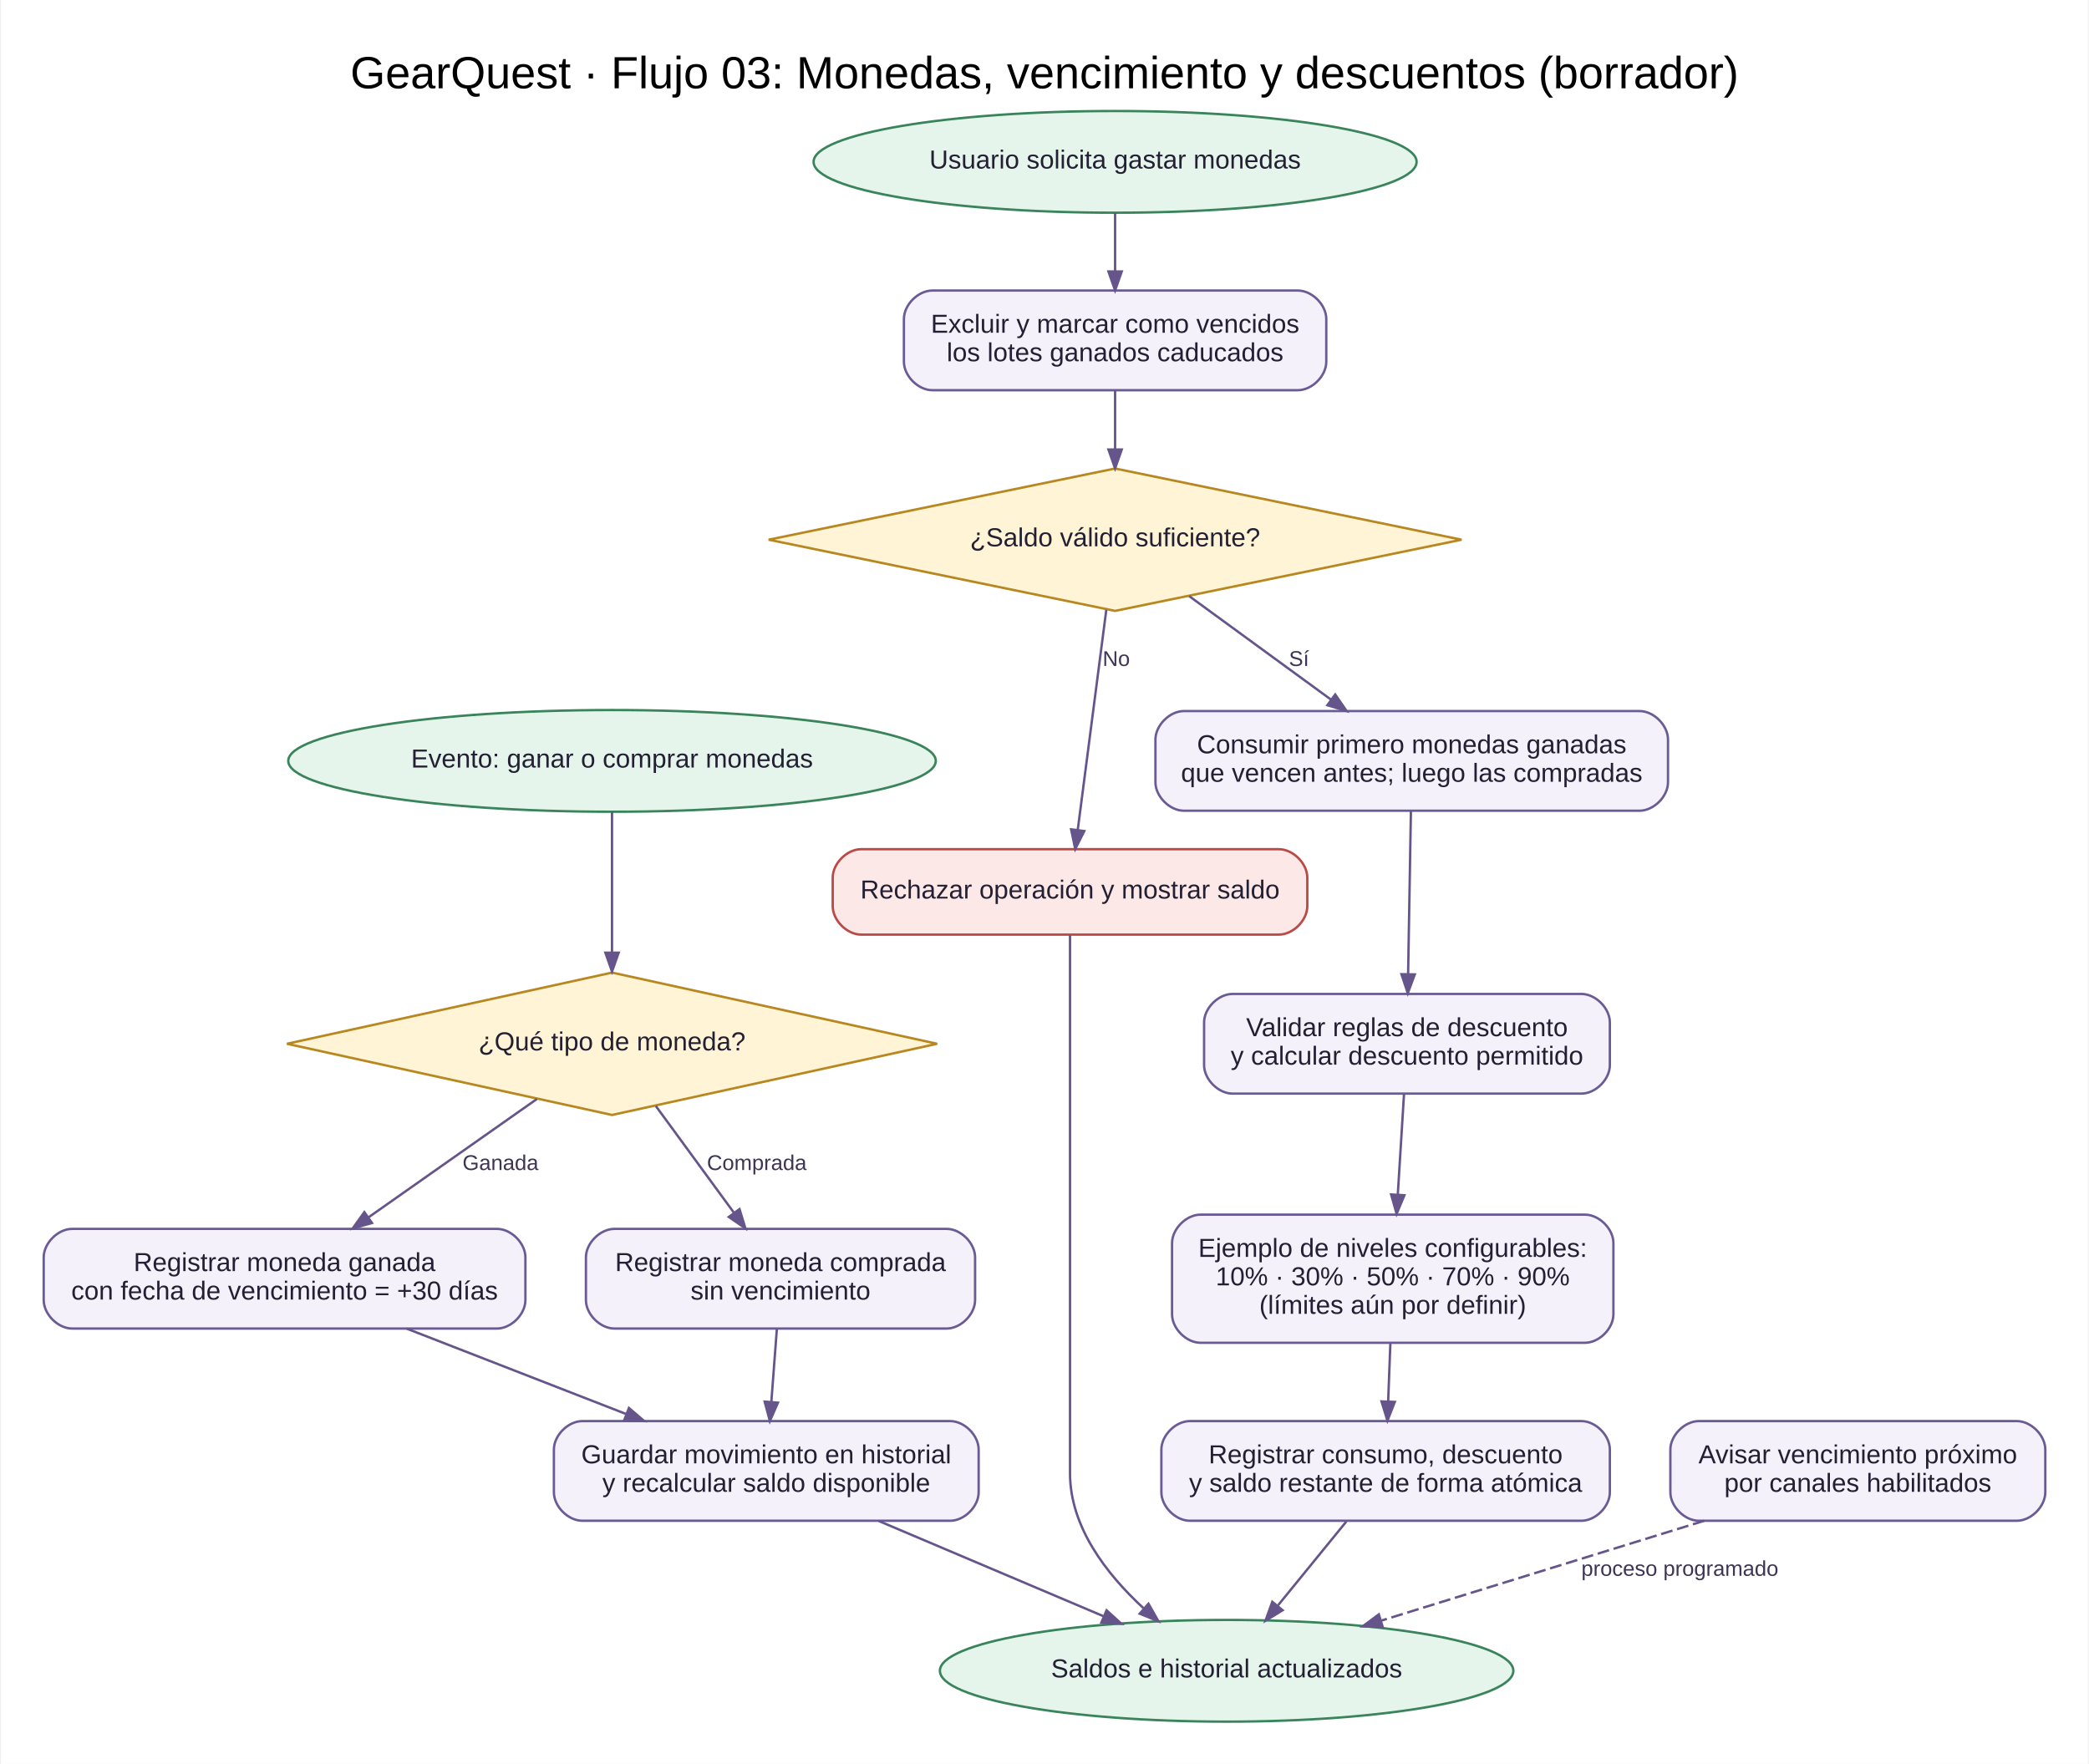
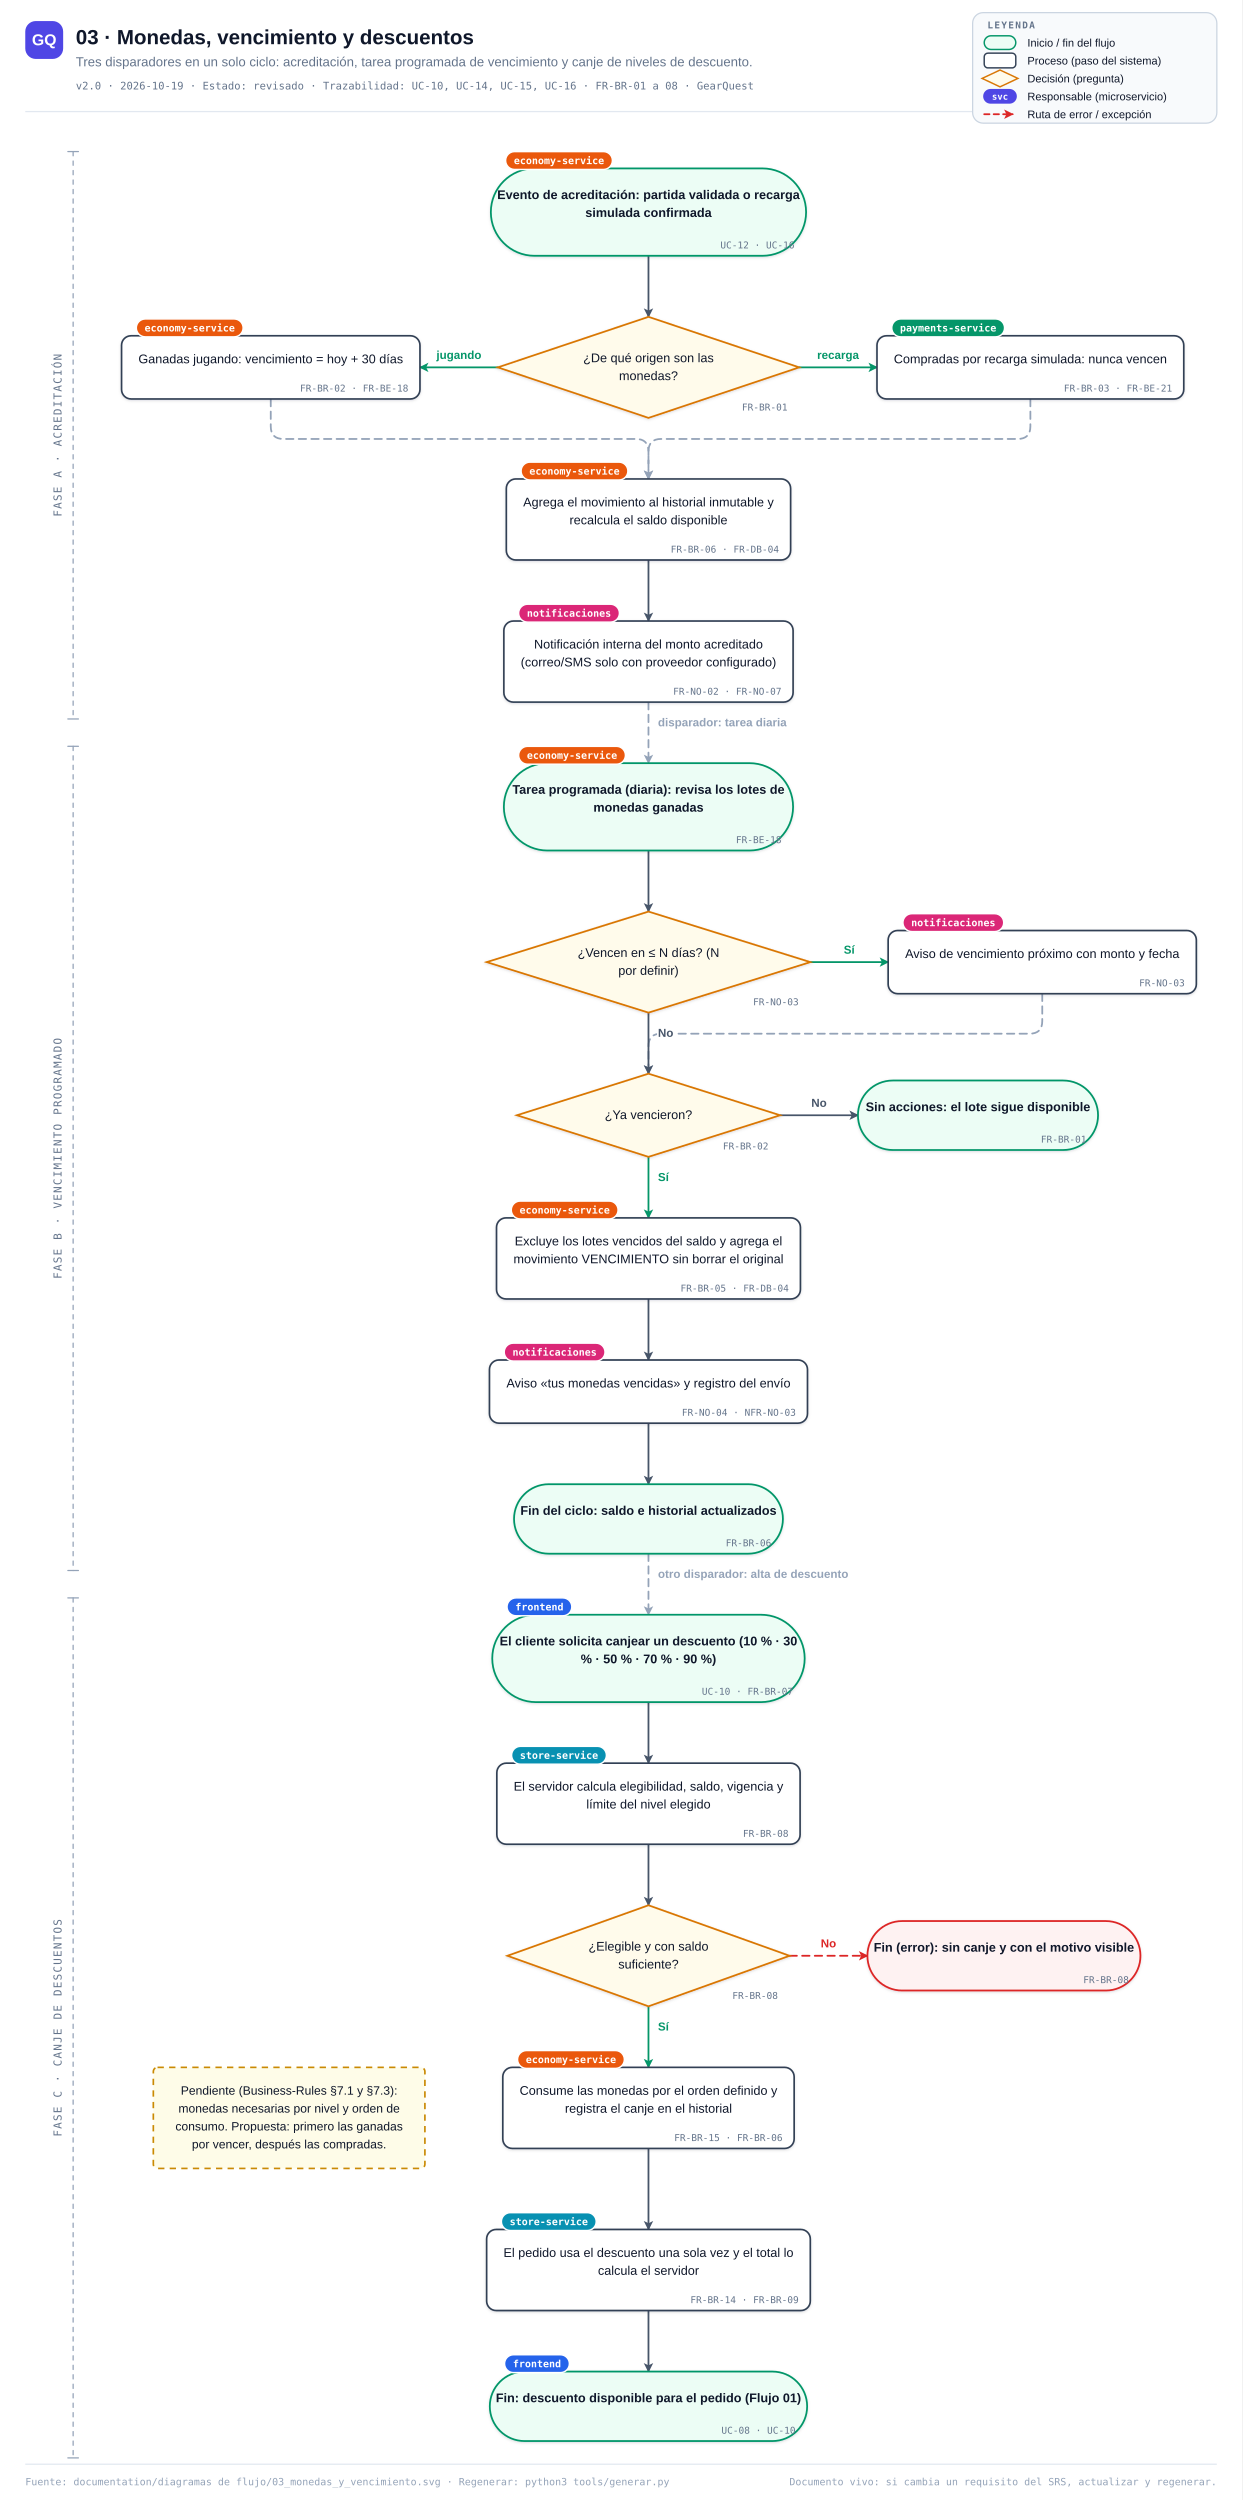
- <svg xmlns="http://www.w3.org/2000/svg" width="880pt" height="743pt" viewBox="0.00 0.00 879.50 743.28">
-   <g id="graph0" class="graph" transform="scale(1 1) rotate(0) translate(18 725.28)">
-     <polygon fill="white" stroke="transparent" points="-18,18 -18,-725.28 861.5,-725.28 861.5,18 -18,18" />
-     <text text-anchor="middle" x="421.75" y="-688.08" font-family="Arial" font-size="19.00">GearQuest · Flujo 03: Monedas, vencimiento y descuentos (borrador)</text>
-     <g id="node1" class="node">
-       <ellipse fill="#e5f5ec" stroke="#39845a" cx="239.5" cy="-404.64" rx="136.44" ry="21.43" />
-       <text text-anchor="middle" x="239.5" y="-401.84" font-family="Arial" font-size="11.00" fill="#242033">Evento: ganar o comprar monedas</text>
-     </g>
-     <g id="node2" class="node">
-       <polygon fill="#fff4d6" stroke="#b88720" points="239.5,-315.43 102.5,-285.43 239.5,-255.43 376.5,-285.43 239.5,-315.43" />
-       <text text-anchor="middle" x="239.5" y="-282.63" font-family="Arial" font-size="11.00" fill="#242033">¿Qué tipo de moneda?</text>
-     </g>
-     <g id="edge1" class="edge">
-       <path fill="none" stroke="#65558a" d="M239.5,-383.22C239.5,-366.92 239.5,-343.64 239.5,-324" />
-       <polygon fill="#65558a" stroke="#65558a" points="242.3,-323.83 239.5,-315.83 236.7,-323.83 242.3,-323.83" />
-     </g>
-     <g id="node3" class="node">
-       <path fill="#f4f1fa" stroke="#6b5b95" d="M191,-207.43C191,-207.43 12,-207.43 12,-207.43 6,-207.43 0,-201.43 0,-195.43 0,-195.43 0,-177.43 0,-177.43 0,-171.43 6,-165.43 12,-165.43 12,-165.43 191,-165.43 191,-165.43 197,-165.43 203,-171.43 203,-177.43 203,-177.43 203,-195.43 203,-195.43 203,-201.43 197,-207.43 191,-207.43" />
-       <text text-anchor="middle" x="101.5" y="-189.63" font-family="Arial" font-size="11.00" fill="#242033">Registrar moneda ganada</text>
-       <text text-anchor="middle" x="101.5" y="-177.63" font-family="Arial" font-size="11.00" fill="#242033">con fecha de vencimiento = +30 días</text>
-     </g>
-     <g id="edge2" class="edge">
-       <path fill="none" stroke="#65558a" d="M207.84,-262.17C186.64,-247.27 158.71,-227.64 136.79,-212.23" />
-       <polygon fill="#65558a" stroke="#65558a" points="138.35,-209.91 130.19,-207.6 135.13,-214.49 138.35,-209.91" />
-       <text text-anchor="middle" x="192.5" y="-232.23" font-family="Arial" font-size="9.00" fill="#3d3553">Ganada</text>
-     </g>
-     <g id="node4" class="node">
-       <path fill="#f4f1fa" stroke="#6b5b95" d="M380.5,-207.43C380.5,-207.43 240.5,-207.43 240.5,-207.43 234.5,-207.43 228.5,-201.43 228.5,-195.43 228.5,-195.43 228.5,-177.43 228.5,-177.43 228.5,-171.43 234.5,-165.43 240.5,-165.43 240.5,-165.43 380.5,-165.43 380.5,-165.43 386.5,-165.43 392.5,-171.43 392.5,-177.43 392.5,-177.43 392.5,-195.43 392.5,-195.43 392.5,-201.43 386.5,-207.43 380.5,-207.43" />
-       <text text-anchor="middle" x="310.5" y="-189.63" font-family="Arial" font-size="11.00" fill="#242033">Registrar moneda comprada</text>
-       <text text-anchor="middle" x="310.5" y="-177.63" font-family="Arial" font-size="11.00" fill="#242033">sin vencimiento</text>
-     </g>
-     <g id="edge3" class="edge">
-       <path fill="none" stroke="#65558a" d="M257.97,-259.19C268.07,-245.4 280.58,-228.31 290.85,-214.27" />
-       <polygon fill="#65558a" stroke="#65558a" points="293.23,-215.76 295.7,-207.65 288.71,-212.45 293.23,-215.76" />
-       <text text-anchor="middle" x="300.5" y="-232.23" font-family="Arial" font-size="9.00" fill="#3d3553">Comprada</text>
-     </g>
-     <g id="node5" class="node">
-       <path fill="#f4f1fa" stroke="#6b5b95" d="M382,-126.43C382,-126.43 227,-126.43 227,-126.43 221,-126.43 215,-120.43 215,-114.43 215,-114.43 215,-96.43 215,-96.43 215,-90.43 221,-84.43 227,-84.43 227,-84.43 382,-84.43 382,-84.43 388,-84.43 394,-90.43 394,-96.43 394,-96.43 394,-114.43 394,-114.43 394,-120.43 388,-126.43 382,-126.43" />
-       <text text-anchor="middle" x="304.5" y="-108.63" font-family="Arial" font-size="11.00" fill="#242033">Guardar movimiento en historial</text>
-       <text text-anchor="middle" x="304.5" y="-96.63" font-family="Arial" font-size="11.00" fill="#242033">y recalcular saldo disponible</text>
-     </g>
-     <g id="edge4" class="edge">
-       <path fill="none" stroke="#65558a" d="M152.99,-165.39C181.13,-154.44 216.11,-140.82 245.37,-129.44" />
-       <polygon fill="#65558a" stroke="#65558a" points="246.63,-131.95 253.07,-126.44 244.6,-126.73 246.63,-131.95" />
-     </g>
-     <g id="edge5" class="edge">
-       <path fill="none" stroke="#65558a" d="M308.95,-165.08C308.25,-155.8 307.4,-144.65 306.64,-134.57" />
-       <polygon fill="#65558a" stroke="#65558a" points="309.42,-134.19 306.02,-126.43 303.83,-134.62 309.42,-134.19" />
-     </g>
-     <g id="node15" class="node">
-       <ellipse fill="#e5f5ec" stroke="#39845a" cx="498.5" cy="-21.21" rx="120.83" ry="21.43" />
-       <text text-anchor="middle" x="498.5" y="-18.41" font-family="Arial" font-size="11.00" fill="#242033">Saldos e historial actualizados</text>
-     </g>
-     <g id="edge6" class="edge">
-       <path fill="none" stroke="#65558a" d="M351.96,-84.31C380.58,-72.18 417.08,-56.72 446.49,-44.25" />
-       <polygon fill="#65558a" stroke="#65558a" points="447.92,-46.69 454.19,-40.99 445.73,-41.53 447.92,-46.69" />
-     </g>
-     <g id="node6" class="node">
-       <ellipse fill="#e5f5ec" stroke="#39845a" cx="451.5" cy="-657.07" rx="127.06" ry="21.43" />
-       <text text-anchor="middle" x="451.5" y="-654.27" font-family="Arial" font-size="11.00" fill="#242033">Usuario solicita gastar monedas</text>
-     </g>
-     <g id="node7" class="node">
-       <path fill="#f4f1fa" stroke="#6b5b95" d="M528.5,-602.85C528.5,-602.85 374.5,-602.85 374.5,-602.85 368.5,-602.85 362.5,-596.85 362.5,-590.85 362.5,-590.85 362.5,-572.85 362.5,-572.85 362.5,-566.85 368.5,-560.85 374.5,-560.85 374.5,-560.85 528.5,-560.85 528.5,-560.85 534.5,-560.85 540.5,-566.85 540.5,-572.85 540.5,-572.85 540.5,-590.85 540.5,-590.85 540.5,-596.85 534.5,-602.85 528.5,-602.85" />
-       <text text-anchor="middle" x="451.5" y="-585.05" font-family="Arial" font-size="11.00" fill="#242033">Excluir y marcar como vencidos</text>
-       <text text-anchor="middle" x="451.5" y="-573.05" font-family="Arial" font-size="11.00" fill="#242033">los lotes ganados caducados</text>
-     </g>
-     <g id="edge7" class="edge">
-       <path fill="none" stroke="#65558a" d="M451.5,-635.67C451.5,-628.07 451.5,-619.3 451.5,-611.12" />
-       <polygon fill="#65558a" stroke="#65558a" points="454.3,-610.88 451.5,-602.88 448.7,-610.88 454.3,-610.88" />
-     </g>
-     <g id="node8" class="node">
-       <polygon fill="#fff4d6" stroke="#b88720" points="451.5,-527.85 305.5,-497.85 451.5,-467.85 597.5,-497.85 451.5,-527.85" />
-       <text text-anchor="middle" x="451.5" y="-495.05" font-family="Arial" font-size="11.00" fill="#242033">¿Saldo válido suficiente?</text>
-     </g>
-     <g id="edge8" class="edge">
-       <path fill="none" stroke="#65558a" d="M451.5,-560.58C451.5,-553.11 451.5,-544.38 451.5,-535.89" />
-       <polygon fill="#65558a" stroke="#65558a" points="454.3,-535.86 451.5,-527.86 448.7,-535.86 454.3,-535.86" />
-     </g>
-     <g id="node9" class="node">
-       <path fill="#fce8e6" stroke="#b94a48" d="M520.5,-367.43C520.5,-367.43 344.5,-367.43 344.5,-367.43 338.5,-367.43 332.5,-361.43 332.5,-355.43 332.5,-355.43 332.5,-343.43 332.5,-343.43 332.5,-337.43 338.5,-331.43 344.5,-331.43 344.5,-331.43 520.5,-331.43 520.5,-331.43 526.5,-331.43 532.5,-337.43 532.5,-343.43 532.5,-343.43 532.5,-355.43 532.5,-355.43 532.5,-361.43 526.5,-367.43 520.5,-367.43" />
-       <text text-anchor="middle" x="432.5" y="-346.63" font-family="Arial" font-size="11.00" fill="#242033">Rechazar operación y mostrar saldo</text>
-     </g>
-     <g id="edge9" class="edge">
-       <path fill="none" stroke="#65558a" d="M447.79,-468.27C444.3,-441.35 439.12,-401.42 435.77,-375.65" />
-       <polygon fill="#65558a" stroke="#65558a" points="438.52,-375.07 434.71,-367.5 432.97,-375.79 438.52,-375.07" />
-       <text text-anchor="middle" x="452" y="-444.65" font-family="Arial" font-size="9.00" fill="#3d3553">No</text>
-     </g>
-     <g id="node10" class="node">
-       <path fill="#f4f1fa" stroke="#6b5b95" d="M672.5,-425.64C672.5,-425.64 480.5,-425.64 480.5,-425.64 474.5,-425.64 468.5,-419.64 468.5,-413.64 468.5,-413.64 468.5,-395.64 468.5,-395.64 468.5,-389.64 474.5,-383.64 480.5,-383.64 480.5,-383.64 672.5,-383.64 672.5,-383.64 678.5,-383.64 684.5,-389.64 684.5,-395.64 684.5,-395.64 684.5,-413.64 684.5,-413.64 684.5,-419.64 678.5,-425.64 672.5,-425.64" />
-       <text text-anchor="middle" x="576.5" y="-407.84" font-family="Arial" font-size="11.00" fill="#242033">Consumir primero monedas ganadas</text>
-       <text text-anchor="middle" x="576.5" y="-395.84" font-family="Arial" font-size="11.00" fill="#242033">que vencen antes; luego las compradas</text>
-     </g>
-     <g id="edge10" class="edge">
-       <path fill="none" stroke="#65558a" d="M482.72,-474.07C500.88,-460.82 523.79,-444.1 542.42,-430.51" />
-       <polygon fill="#65558a" stroke="#65558a" points="544.26,-432.63 549.07,-425.65 540.96,-428.11 544.26,-432.63" />
-       <text text-anchor="middle" x="529" y="-444.65" font-family="Arial" font-size="9.00" fill="#3d3553">Sí</text>
-     </g>
-     <g id="edge15" class="edge">
-       <path fill="none" stroke="#65558a" d="M432.5,-331.2C432.5,-309.04 432.5,-269.37 432.5,-235.43 432.5,-235.43 432.5,-235.43 432.5,-104.43 432.5,-81.97 447.66,-62.15 463.46,-47.6" />
-       <polygon fill="#65558a" stroke="#65558a" points="465.57,-49.47 469.74,-42.09 461.88,-45.26 465.57,-49.47" />
-     </g>
-     <g id="node11" class="node">
-       <path fill="#f4f1fa" stroke="#6b5b95" d="M648,-306.43C648,-306.43 501,-306.43 501,-306.43 495,-306.43 489,-300.43 489,-294.43 489,-294.43 489,-276.43 489,-276.43 489,-270.43 495,-264.43 501,-264.43 501,-264.43 648,-264.43 648,-264.43 654,-264.43 660,-270.43 660,-276.43 660,-276.43 660,-294.43 660,-294.43 660,-300.43 654,-306.43 648,-306.43" />
-       <text text-anchor="middle" x="574.5" y="-288.63" font-family="Arial" font-size="11.00" fill="#242033">Validar reglas de descuento</text>
-       <text text-anchor="middle" x="574.5" y="-276.63" font-family="Arial" font-size="11.00" fill="#242033">y calcular descuento permitido</text>
-     </g>
-     <g id="edge11" class="edge">
-       <path fill="none" stroke="#65558a" d="M576.16,-383.49C575.83,-364.54 575.35,-335.98 574.98,-314.74" />
-       <polygon fill="#65558a" stroke="#65558a" points="577.78,-314.66 574.85,-306.71 572.18,-314.75 577.78,-314.66" />
-     </g>
-     <g id="node12" class="node">
-       <path fill="#f4f1fa" stroke="#6b5b95" d="M649.5,-213.43C649.5,-213.43 487.5,-213.43 487.5,-213.43 481.5,-213.43 475.5,-207.43 475.5,-201.43 475.5,-201.43 475.5,-171.43 475.5,-171.43 475.5,-165.43 481.5,-159.43 487.5,-159.43 487.5,-159.43 649.5,-159.43 649.5,-159.43 655.5,-159.43 661.5,-165.43 661.5,-171.43 661.5,-171.43 661.5,-201.43 661.5,-201.43 661.5,-207.43 655.5,-213.43 649.5,-213.43" />
-       <text text-anchor="middle" x="568.5" y="-195.63" font-family="Arial" font-size="11.00" fill="#242033">Ejemplo de niveles configurables:</text>
-       <text text-anchor="middle" x="568.5" y="-183.63" font-family="Arial" font-size="11.00" fill="#242033">10% · 30% · 50% · 70% · 90%</text>
-       <text text-anchor="middle" x="568.5" y="-171.63" font-family="Arial" font-size="11.00" fill="#242033">(límites aún por definir)</text>
-     </g>
-     <g id="edge12" class="edge">
-       <path fill="none" stroke="#65558a" d="M573.26,-264.33C572.5,-252.08 571.51,-236.1 570.63,-221.89" />
-       <polygon fill="#65558a" stroke="#65558a" points="573.42,-221.58 570.13,-213.76 567.83,-221.92 573.42,-221.58" />
-     </g>
-     <g id="node13" class="node">
-       <path fill="#f4f1fa" stroke="#6b5b95" d="M648,-126.43C648,-126.43 483,-126.43 483,-126.43 477,-126.43 471,-120.43 471,-114.43 471,-114.43 471,-96.43 471,-96.43 471,-90.43 477,-84.43 483,-84.43 483,-84.43 648,-84.43 648,-84.43 654,-84.43 660,-90.43 660,-96.43 660,-96.43 660,-114.43 660,-114.43 660,-120.43 654,-126.43 648,-126.43" />
-       <text text-anchor="middle" x="565.5" y="-108.63" font-family="Arial" font-size="11.00" fill="#242033">Registrar consumo, descuento</text>
-       <text text-anchor="middle" x="565.5" y="-96.63" font-family="Arial" font-size="11.00" fill="#242033">y saldo restante de forma atómica</text>
-     </g>
-     <g id="edge13" class="edge">
-       <path fill="none" stroke="#65558a" d="M567.5,-159.12C567.2,-151.26 566.87,-142.61 566.57,-134.63" />
-       <polygon fill="#65558a" stroke="#65558a" points="569.37,-134.51 566.27,-126.62 563.77,-134.72 569.37,-134.51" />
-     </g>
-     <g id="edge14" class="edge">
-       <path fill="none" stroke="#65558a" d="M548.94,-84.1C540.26,-73.45 529.52,-60.27 520.18,-48.82" />
-       <polygon fill="#65558a" stroke="#65558a" points="522.1,-46.73 514.87,-42.3 517.75,-50.27 522.1,-46.73" />
-     </g>
-     <g id="node14" class="node">
-       <path fill="#f4f1fa" stroke="#6b5b95" d="M831.5,-126.43C831.5,-126.43 697.5,-126.43 697.5,-126.43 691.5,-126.43 685.5,-120.43 685.5,-114.43 685.5,-114.43 685.5,-96.43 685.5,-96.43 685.5,-90.43 691.5,-84.43 697.5,-84.43 697.5,-84.43 831.5,-84.43 831.5,-84.43 837.5,-84.43 843.5,-90.43 843.5,-96.43 843.5,-96.43 843.5,-114.43 843.5,-114.43 843.5,-120.43 837.5,-126.43 831.5,-126.43" />
-       <text text-anchor="middle" x="764.5" y="-108.63" font-family="Arial" font-size="11.00" fill="#242033">Avisar vencimiento próximo</text>
-       <text text-anchor="middle" x="764.5" y="-96.63" font-family="Arial" font-size="11.00" fill="#242033">por canales habilitados</text>
-     </g>
-     <g id="edge16" class="edge">
-       <path fill="none" stroke="#65558a" stroke-dasharray="5,2" d="M699.77,-84.42C658.45,-71.65 605.07,-55.15 563.67,-42.35" />
-       <polygon fill="#65558a" stroke="#65558a" points="564.29,-39.62 555.82,-39.93 562.63,-44.97 564.29,-39.62" />
-       <text text-anchor="middle" x="689.5" y="-61.23" font-family="Arial" font-size="9.00" fill="#3d3553">proceso programado</text>
-     </g>
-   </g>
+ <svg xmlns="http://www.w3.org/2000/svg" width="1180" height="2375" viewBox="0 0 1180 2375" role="img" aria-labelledby="titulo">
+   <defs>
+     <filter id="softshadow" x="-20%" y="-20%" width="140%" height="140%">
+       <feDropShadow dx="0" dy="1" stdDeviation="1.6" flood-color="#0f172a" flood-opacity="0.14" />
+     </filter>
+     <marker id="arr" viewBox="0 0 10 10" refX="9" refY="5" markerWidth="9" markerHeight="9" orient="auto" markerUnits="userSpaceOnUse">
+       <path d="M0,0 L10,5 L0,10 L2.4,5 Z" fill="#475569" />
+     </marker>
+     <marker id="arr_ok" viewBox="0 0 10 10" refX="9" refY="5" markerWidth="9" markerHeight="9" orient="auto" markerUnits="userSpaceOnUse">
+       <path d="M0,0 L10,5 L0,10 L2.4,5 Z" fill="#059669" />
+     </marker>
+     <marker id="arr_err" viewBox="0 0 10 10" refX="9" refY="5" markerWidth="9" markerHeight="9" orient="auto" markerUnits="userSpaceOnUse">
+       <path d="M0,0 L10,5 L0,10 L2.4,5 Z" fill="#dc2626" />
+     </marker>
+     <marker id="arr_soft" viewBox="0 0 10 10" refX="9" refY="5" markerWidth="9" markerHeight="9" orient="auto" markerUnits="userSpaceOnUse">
+       <path d="M0,0 L10,5 L0,10 L2.4,5 Z" fill="#94a3b8" />
+     </marker>
+     <marker id="arr_accent" viewBox="0 0 10 10" refX="9" refY="5" markerWidth="9" markerHeight="9" orient="auto" markerUnits="userSpaceOnUse">
+       <path d="M0,0 L10,5 L0,10 L2.4,5 Z" fill="#4f46e5" />
+     </marker>
+   </defs>
+   <rect x="0" y="0" width="1180" height="2375" fill="#ffffff" />
+   <rect x="24" y="20" width="36" height="36" rx="10" fill="#4f46e5" />
+   <text x="42" y="43" font-size="15" fill="#ffffff" font-family="Arial, Helvetica, sans-serif" text-anchor="middle" font-weight="700">GQ</text>
+   <text x="72" y="42" font-size="19.5" fill="#0f172a" font-family="Arial, Helvetica, sans-serif" font-weight="700">03 · Monedas, vencimiento y descuentos</text>
+   <text x="72" y="63" font-size="12.5" fill="#64748b" font-family="Arial, Helvetica, sans-serif">Tres disparadores en un solo ciclo: acreditación, tarea programada de vencimiento y canje de niveles de descuento.</text>
+   <text x="72" y="85" font-size="10" fill="#64748b" font-family="Consolas, 'DejaVu Sans Mono', monospace">v2.0 · 2026-10-19 · Estado: revisado · Trazabilidad: UC-10, UC-14, UC-15, UC-16 · FR-BR-01 a 08 · GearQuest</text>
+   <line x1="24" y1="106" x2="1156" y2="106" stroke="#e2e8f0" stroke-width="1.2" stroke-linecap="butt" />
+   <rect x="924" y="12" width="232" height="105" rx="10" fill="#f8fafc" stroke="#cbd5e1" stroke-width="1.2" />
+   <text x="938" y="27" font-size="9" fill="#64748b" font-family="Consolas, 'DejaVu Sans Mono', monospace" font-weight="700" letter-spacing="1.2">LEYENDA</text>
+   <rect x="935" y="34" width="30" height="13" rx="6.5" fill="#ecfdf5" stroke="#059669" stroke-width="1.4" />
+   <text x="976" y="44.3" font-size="10.5" fill="#0f172a" font-family="Arial, Helvetica, sans-serif">Inicio / fin del flujo</text>
+   <rect x="935" y="50.5" width="30" height="14" rx="3.5" fill="#ffffff" stroke="#334155" stroke-width="1.4" />
+   <text x="976" y="61.3" font-size="10.5" fill="#0f172a" font-family="Arial, Helvetica, sans-serif">Proceso (paso del sistema)</text>
+   <polygon points="950,66.5 967,74.5 950,82.5 933,74.5" fill="#fffbeb" stroke="#d97706" stroke-width="1.4" />
+   <text x="976" y="78.3" font-size="10.5" fill="#0f172a" font-family="Arial, Helvetica, sans-serif">Decisión (pregunta)</text>
+   <rect x="934" y="84.5" width="32" height="14" rx="7" fill="#4f46e5" />
+   <text x="950" y="94.7" font-size="8.5" fill="#ffffff" font-family="Consolas, 'DejaVu Sans Mono', monospace" text-anchor="middle" font-weight="700">svc</text>
+   <text x="976" y="95.3" font-size="10.5" fill="#0f172a" font-family="Arial, Helvetica, sans-serif">Responsable (microservicio)</text>
+   <line x1="935" y1="108.5" x2="962" y2="108.5" stroke="#dc2626" stroke-width="1.7" stroke-linecap="round" stroke-dasharray="5 4" marker-end="url(#arr_err)" />
+   <text x="976" y="112.3" font-size="10.5" fill="#0f172a" font-family="Arial, Helvetica, sans-serif">Ruta de error / excepción</text>
+   <line x1="24" y1="2341" x2="1156" y2="2341" stroke="#e2e8f0" stroke-width="1.2" stroke-linecap="butt" />
+   <text x="24" y="2361" font-size="9.5" fill="#94a3b8" font-family="Consolas, 'DejaVu Sans Mono', monospace">Fuente: documentation/diagramas de flujo/03_monedas_y_vencimiento.svg  ·  Regenerar: python3 tools/generar.py</text>
+   <text x="1156" y="2361" font-size="9.5" fill="#94a3b8" font-family="Consolas, 'DejaVu Sans Mono', monospace" text-anchor="end">Documento vivo: si cambia un requisito del SRS, actualizar y regenerar.</text>
+   <line x1="69.48" y1="144" x2="69.48" y2="683" stroke="#94a3b8" stroke-width="1.2" stroke-linecap="round" stroke-dasharray="4 5" />
+   <line x1="64.48" y1="144" x2="74.48" y2="144" stroke="#94a3b8" stroke-width="1.2" stroke-linecap="round" />
+   <line x1="64.48" y1="683" x2="74.48" y2="683" stroke="#94a3b8" stroke-width="1.2" stroke-linecap="round" />
+   <text x="58.48" y="413.5" font-family="Consolas, 'DejaVu Sans Mono', monospace" font-size="10.5" fill="#64748b" text-anchor="middle" letter-spacing="1.1" transform="rotate(-90 58.48 413.5)">FASE A · ACREDITACIÓN</text>
+   <line x1="69.48" y1="709" x2="69.48" y2="1492" stroke="#94a3b8" stroke-width="1.2" stroke-linecap="round" stroke-dasharray="4 5" />
+   <line x1="64.48" y1="709" x2="74.48" y2="709" stroke="#94a3b8" stroke-width="1.2" stroke-linecap="round" />
+   <line x1="64.48" y1="1492" x2="74.48" y2="1492" stroke="#94a3b8" stroke-width="1.2" stroke-linecap="round" />
+   <text x="58.48" y="1100.5" font-family="Consolas, 'DejaVu Sans Mono', monospace" font-size="10.5" fill="#64748b" text-anchor="middle" letter-spacing="1.1" transform="rotate(-90 58.48 1100.5)">FASE B · VENCIMIENTO PROGRAMADO</text>
+   <line x1="69.48" y1="1518" x2="69.48" y2="2335" stroke="#94a3b8" stroke-width="1.2" stroke-linecap="round" stroke-dasharray="4 5" />
+   <line x1="64.48" y1="1518" x2="74.48" y2="1518" stroke="#94a3b8" stroke-width="1.2" stroke-linecap="round" />
+   <line x1="64.48" y1="2335" x2="74.48" y2="2335" stroke="#94a3b8" stroke-width="1.2" stroke-linecap="round" />
+   <text x="58.48" y="1926.5" font-family="Consolas, 'DejaVu Sans Mono', monospace" font-size="10.5" fill="#64748b" text-anchor="middle" letter-spacing="1.1" transform="rotate(-90 58.48 1926.5)">FASE C · CANJE DE DESCUENTOS</text>
+   <path d="M616.05,243 L616.05,301" fill="none" stroke="#475569" stroke-width="1.7" stroke-linecap="round" stroke-linejoin="round" marker-end="url(#arr)" />
+   <path d="M472.96,349 L398.96,349" fill="none" stroke="#059669" stroke-width="1.7" stroke-linecap="round" stroke-linejoin="round" marker-end="url(#arr_ok)" />
+   <text x="435.96" y="341" font-size="11" fill="#059669" font-family="Arial, Helvetica, sans-serif" text-anchor="middle" font-weight="700" stroke="#ffffff" stroke-width="3.2" paint-order="stroke" stroke-linejoin="round">jugando</text>
+   <path d="M759.14,349 L833.14,349" fill="none" stroke="#059669" stroke-width="1.7" stroke-linecap="round" stroke-linejoin="round" marker-end="url(#arr_ok)" />
+   <text x="796.14" y="341" font-size="11" fill="#059669" font-family="Arial, Helvetica, sans-serif" text-anchor="middle" font-weight="700" stroke="#ffffff" stroke-width="3.2" paint-order="stroke" stroke-linejoin="round">recarga</text>
+   <path d="M257.22,379 L257.22,405 Q257.22,417 269.22,417 L604.05,417 Q616.05,417 616.05,429 L616.05,455" fill="none" stroke="#94a3b8" stroke-width="1.7" stroke-linecap="round" stroke-linejoin="round" stroke-dasharray="7 5" marker-end="url(#arr_soft)" />
+   <path d="M978.86,379 L978.86,405 Q978.86,417 966.86,417 L628.05,417 Q616.05,417 616.05,429 L616.05,455" fill="none" stroke="#94a3b8" stroke-width="1.7" stroke-linecap="round" stroke-linejoin="round" stroke-dasharray="7 5" marker-end="url(#arr_soft)" />
+   <path d="M616.05,532 L616.05,590" fill="none" stroke="#475569" stroke-width="1.7" stroke-linecap="round" stroke-linejoin="round" marker-end="url(#arr)" />
+   <path d="M616.05,667 L616.05,725" fill="none" stroke="#94a3b8" stroke-width="1.7" stroke-linecap="round" stroke-linejoin="round" stroke-dasharray="7 5" marker-end="url(#arr_soft)" />
+   <text x="625.05" y="690" font-size="11" fill="#94a3b8" font-family="Arial, Helvetica, sans-serif" font-weight="700" stroke="#ffffff" stroke-width="3.2" paint-order="stroke" stroke-linejoin="round">disparador: tarea diaria</text>
+   <path d="M616.05,808 L616.05,866" fill="none" stroke="#475569" stroke-width="1.7" stroke-linecap="round" stroke-linejoin="round" marker-end="url(#arr)" />
+   <path d="M769.75,914 L843.75,914" fill="none" stroke="#059669" stroke-width="1.7" stroke-linecap="round" stroke-linejoin="round" marker-end="url(#arr_ok)" />
+   <text x="806.75" y="906" font-size="11" fill="#059669" font-family="Arial, Helvetica, sans-serif" text-anchor="middle" font-weight="700" stroke="#ffffff" stroke-width="3.2" paint-order="stroke" stroke-linejoin="round">Sí</text>
+   <path d="M990.14,944 L990.14,970 Q990.14,982 978.14,982 L628.05,982 Q616.05,982 616.05,994 L616.05,1020" fill="none" stroke="#94a3b8" stroke-width="1.7" stroke-linecap="round" stroke-linejoin="round" stroke-dasharray="7 5" marker-end="url(#arr_soft)" />
+   <path d="M616.05,962 L616.05,1020" fill="none" stroke="#475569" stroke-width="1.7" stroke-linecap="round" stroke-linejoin="round" marker-end="url(#arr)" />
+   <text x="625.05" y="985" font-size="11" fill="#475569" font-family="Arial, Helvetica, sans-serif" font-weight="700" stroke="#ffffff" stroke-width="3.2" paint-order="stroke" stroke-linejoin="round">No</text>
+   <path d="M616.05,1099 L616.05,1157" fill="none" stroke="#059669" stroke-width="1.7" stroke-linecap="round" stroke-linejoin="round" marker-end="url(#arr_ok)" />
+   <text x="625.05" y="1122" font-size="11" fill="#059669" font-family="Arial, Helvetica, sans-serif" font-weight="700" stroke="#ffffff" stroke-width="3.2" paint-order="stroke" stroke-linejoin="round">Sí</text>
+   <path d="M741.05,1059.5 L815.05,1059.5" fill="none" stroke="#475569" stroke-width="1.7" stroke-linecap="round" stroke-linejoin="round" marker-end="url(#arr)" />
+   <text x="778.05" y="1051.5" font-size="11" fill="#475569" font-family="Arial, Helvetica, sans-serif" text-anchor="middle" font-weight="700" stroke="#ffffff" stroke-width="3.2" paint-order="stroke" stroke-linejoin="round">No</text>
+   <path d="M616.05,1234 L616.05,1292" fill="none" stroke="#475569" stroke-width="1.7" stroke-linecap="round" stroke-linejoin="round" marker-end="url(#arr)" />
+   <path d="M616.05,1352 L616.05,1410" fill="none" stroke="#475569" stroke-width="1.7" stroke-linecap="round" stroke-linejoin="round" marker-end="url(#arr)" />
+   <path d="M616.05,1476 L616.05,1534" fill="none" stroke="#94a3b8" stroke-width="1.7" stroke-linecap="round" stroke-linejoin="round" stroke-dasharray="7 5" marker-end="url(#arr_soft)" />
+   <text x="625.05" y="1499" font-size="11" fill="#94a3b8" font-family="Arial, Helvetica, sans-serif" font-weight="700" stroke="#ffffff" stroke-width="3.2" paint-order="stroke" stroke-linejoin="round">otro disparador: alta de descuento</text>
+   <path d="M616.05,1617 L616.05,1675" fill="none" stroke="#475569" stroke-width="1.7" stroke-linecap="round" stroke-linejoin="round" marker-end="url(#arr)" />
+   <path d="M616.05,1752 L616.05,1810" fill="none" stroke="#475569" stroke-width="1.7" stroke-linecap="round" stroke-linejoin="round" marker-end="url(#arr)" />
+   <path d="M616.05,1906 L616.05,1964" fill="none" stroke="#059669" stroke-width="1.7" stroke-linecap="round" stroke-linejoin="round" marker-end="url(#arr_ok)" />
+   <text x="625.05" y="1929" font-size="11" fill="#059669" font-family="Arial, Helvetica, sans-serif" font-weight="700" stroke="#ffffff" stroke-width="3.2" paint-order="stroke" stroke-linejoin="round">Sí</text>
+   <path d="M750.04,1858 L824.04,1858" fill="none" stroke="#dc2626" stroke-width="1.7" stroke-linecap="round" stroke-linejoin="round" stroke-dasharray="7 5" marker-end="url(#arr_err)" />
+   <text x="787.04" y="1850" font-size="11" fill="#dc2626" font-family="Arial, Helvetica, sans-serif" text-anchor="middle" font-weight="700" stroke="#ffffff" stroke-width="3.2" paint-order="stroke" stroke-linejoin="round">No</text>
+   <path d="M616.05,2041 L616.05,2118" fill="none" stroke="#475569" stroke-width="1.7" stroke-linecap="round" stroke-linejoin="round" marker-end="url(#arr)" />
+   <path d="M616.05,2195 L616.05,2253" fill="none" stroke="#475569" stroke-width="1.7" stroke-linecap="round" stroke-linejoin="round" marker-end="url(#arr)" />
+   <rect x="466.31" y="160" width="299.47" height="83" rx="41.5" fill="#ecfdf5" stroke="#059669" stroke-width="1.7" filter="url(#softshadow)" />
+   <text x="616.05" y="189.1" font-size="12" fill="#0f172a" font-family="Arial, Helvetica, sans-serif" text-anchor="middle" font-weight="700">Evento de acreditación: partida validada o recarga</text>
+   <text x="616.05" y="206.1" font-size="12" fill="#0f172a" font-family="Arial, Helvetica, sans-serif" text-anchor="middle" font-weight="700">simulada confirmada</text>
+   <text x="754.78" y="236" font-size="9" fill="#64748b" font-family="Consolas, 'DejaVu Sans Mono', monospace" text-anchor="end">UC-12 · UC-16</text>
+   <rect x="480.31" y="144" width="101.5" height="17" rx="8.5" fill="#ea580c" stroke="#ffffff" stroke-width="1.4" />
+   <text x="531.06" y="155.9" font-size="9.5" fill="#ffffff" font-family="Consolas, 'DejaVu Sans Mono', monospace" text-anchor="middle" font-weight="700">economy-service</text>
+   <polygon points="616.05,301 759.14,349 616.05,397 472.96,349" fill="#fffbeb" stroke="#d97706" stroke-width="1.7" filter="url(#softshadow)" />
+   <text x="616.05" y="344.1" font-size="12" fill="#0f172a" font-family="Arial, Helvetica, sans-serif" text-anchor="middle">¿De qué origen son las</text>
+   <text x="616.05" y="361.1" font-size="12" fill="#0f172a" font-family="Arial, Helvetica, sans-serif" text-anchor="middle">monedas?</text>
+   <text x="748.14" y="390" font-size="9" fill="#64748b" font-family="Consolas, 'DejaVu Sans Mono', monospace" text-anchor="end">FR-BR-01</text>
+   <rect x="115.48" y="319" width="283.48" height="60" rx="9" fill="#ffffff" stroke="#334155" stroke-width="1.6" filter="url(#softshadow)" />
+   <text x="257.22" y="345.1" font-size="12" fill="#0f172a" font-family="Arial, Helvetica, sans-serif" text-anchor="middle">Ganadas jugando: vencimiento = hoy + 30 días</text>
+   <text x="387.96" y="372" font-size="9" fill="#64748b" font-family="Consolas, 'DejaVu Sans Mono', monospace" text-anchor="end">FR-BR-02 · FR-BE-18</text>
+   <rect x="129.48" y="303" width="101.5" height="17" rx="8.5" fill="#ea580c" stroke="#ffffff" stroke-width="1.4" />
+   <text x="180.23" y="314.9" font-size="9.5" fill="#ffffff" font-family="Consolas, 'DejaVu Sans Mono', monospace" text-anchor="middle" font-weight="700">economy-service</text>
+   <rect x="833.14" y="319" width="291.44" height="60" rx="9" fill="#ffffff" stroke="#334155" stroke-width="1.6" filter="url(#softshadow)" />
+   <text x="978.86" y="345.1" font-size="12" fill="#0f172a" font-family="Arial, Helvetica, sans-serif" text-anchor="middle">Compradas por recarga simulada: nunca vencen</text>
+   <text x="1113.58" y="372" font-size="9" fill="#64748b" font-family="Consolas, 'DejaVu Sans Mono', monospace" text-anchor="end">FR-BR-03 · FR-BE-21</text>
+   <rect x="847.14" y="303" width="107.2" height="17" rx="8.5" fill="#059669" stroke="#ffffff" stroke-width="1.4" />
+   <text x="900.74" y="314.9" font-size="9.5" fill="#ffffff" font-family="Consolas, 'DejaVu Sans Mono', monospace" text-anchor="middle" font-weight="700">payments-service</text>
+   <rect x="481.01" y="455" width="270.08" height="77" rx="9" fill="#ffffff" stroke="#334155" stroke-width="1.6" filter="url(#softshadow)" />
+   <text x="616.05" y="481.1" font-size="12" fill="#0f172a" font-family="Arial, Helvetica, sans-serif" text-anchor="middle">Agrega el movimiento al historial inmutable y</text>
+   <text x="616.05" y="498.1" font-size="12" fill="#0f172a" font-family="Arial, Helvetica, sans-serif" text-anchor="middle">recalcula el saldo disponible</text>
+   <text x="740.09" y="525" font-size="9" fill="#64748b" font-family="Consolas, 'DejaVu Sans Mono', monospace" text-anchor="end">FR-BR-06 · FR-DB-04</text>
+   <rect x="495.01" y="439" width="101.5" height="17" rx="8.5" fill="#ea580c" stroke="#ffffff" stroke-width="1.4" />
+   <text x="545.76" y="450.9" font-size="9.5" fill="#ffffff" font-family="Consolas, 'DejaVu Sans Mono', monospace" text-anchor="middle" font-weight="700">economy-service</text>
+   <rect x="478.67" y="590" width="274.76" height="77" rx="9" fill="#ffffff" stroke="#334155" stroke-width="1.6" filter="url(#softshadow)" />
+   <text x="616.05" y="616.1" font-size="12" fill="#0f172a" font-family="Arial, Helvetica, sans-serif" text-anchor="middle">Notificación interna del monto acreditado</text>
+   <text x="616.05" y="633.1" font-size="12" fill="#0f172a" font-family="Arial, Helvetica, sans-serif" text-anchor="middle">(correo/SMS solo con proveedor configurado)</text>
+   <text x="742.43" y="660" font-size="9" fill="#64748b" font-family="Consolas, 'DejaVu Sans Mono', monospace" text-anchor="end">FR-NO-02 · FR-NO-07</text>
+   <rect x="492.67" y="574" width="95.8" height="17" rx="8.5" fill="#db2777" stroke="#ffffff" stroke-width="1.4" />
+   <text x="540.57" y="585.9" font-size="9.5" fill="#ffffff" font-family="Consolas, 'DejaVu Sans Mono', monospace" text-anchor="middle" font-weight="700">notificaciones</text>
+   <rect x="478.67" y="725" width="274.75" height="83" rx="41.5" fill="#ecfdf5" stroke="#059669" stroke-width="1.7" filter="url(#softshadow)" />
+   <text x="616.05" y="754.1" font-size="12" fill="#0f172a" font-family="Arial, Helvetica, sans-serif" text-anchor="middle" font-weight="700">Tarea programada (diaria): revisa los lotes de</text>
+   <text x="616.05" y="771.1" font-size="12" fill="#0f172a" font-family="Arial, Helvetica, sans-serif" text-anchor="middle" font-weight="700">monedas ganadas</text>
+   <text x="742.42" y="801" font-size="9" fill="#64748b" font-family="Consolas, 'DejaVu Sans Mono', monospace" text-anchor="end">FR-BE-18</text>
+   <rect x="492.67" y="709" width="101.5" height="17" rx="8.5" fill="#ea580c" stroke="#ffffff" stroke-width="1.4" />
+   <text x="543.42" y="720.9" font-size="9.5" fill="#ffffff" font-family="Consolas, 'DejaVu Sans Mono', monospace" text-anchor="middle" font-weight="700">economy-service</text>
+   <polygon points="616.05,866 769.75,914 616.05,962 462.35,914" fill="#fffbeb" stroke="#d97706" stroke-width="1.7" filter="url(#softshadow)" />
+   <text x="616.05" y="909.1" font-size="12" fill="#0f172a" font-family="Arial, Helvetica, sans-serif" text-anchor="middle">¿Vencen en ≤ N días? (N</text>
+   <text x="616.05" y="926.1" font-size="12" fill="#0f172a" font-family="Arial, Helvetica, sans-serif" text-anchor="middle">por definir)</text>
+   <text x="758.75" y="955" font-size="9" fill="#64748b" font-family="Consolas, 'DejaVu Sans Mono', monospace" text-anchor="end">FR-NO-03</text>
+   <rect x="843.75" y="884" width="292.77" height="60" rx="9" fill="#ffffff" stroke="#334155" stroke-width="1.6" filter="url(#softshadow)" />
+   <text x="990.14" y="910.1" font-size="12" fill="#0f172a" font-family="Arial, Helvetica, sans-serif" text-anchor="middle">Aviso de vencimiento próximo con monto y fecha</text>
+   <text x="1125.52" y="937" font-size="9" fill="#64748b" font-family="Consolas, 'DejaVu Sans Mono', monospace" text-anchor="end">FR-NO-03</text>
+   <rect x="857.75" y="868" width="95.8" height="17" rx="8.5" fill="#db2777" stroke="#ffffff" stroke-width="1.4" />
+   <text x="905.65" y="879.9" font-size="9.5" fill="#ffffff" font-family="Consolas, 'DejaVu Sans Mono', monospace" text-anchor="middle" font-weight="700">notificaciones</text>
+   <polygon points="616.05,1020 741.05,1059.5 616.05,1099 491.05,1059.5" fill="#fffbeb" stroke="#d97706" stroke-width="1.7" filter="url(#softshadow)" />
+   <text x="616.05" y="1063.1" font-size="12" fill="#0f172a" font-family="Arial, Helvetica, sans-serif" text-anchor="middle">¿Ya vencieron?</text>
+   <text x="730.05" y="1092" font-size="9" fill="#64748b" font-family="Consolas, 'DejaVu Sans Mono', monospace" text-anchor="end">FR-BR-02</text>
+   <rect x="815.05" y="1026.5" width="228.09" height="66" rx="33" fill="#ecfdf5" stroke="#059669" stroke-width="1.7" filter="url(#softshadow)" />
+   <text x="929.09" y="1055.6" font-size="12" fill="#0f172a" font-family="Arial, Helvetica, sans-serif" text-anchor="middle" font-weight="700">Sin acciones: el lote sigue disponible</text>
+   <text x="1032.14" y="1085.5" font-size="9" fill="#64748b" font-family="Consolas, 'DejaVu Sans Mono', monospace" text-anchor="end">FR-BR-01</text>
+   <rect x="471.69" y="1157" width="288.72" height="77" rx="9" fill="#ffffff" stroke="#334155" stroke-width="1.6" filter="url(#softshadow)" />
+   <text x="616.05" y="1183.1" font-size="12" fill="#0f172a" font-family="Arial, Helvetica, sans-serif" text-anchor="middle">Excluye los lotes vencidos del saldo y agrega el</text>
+   <text x="616.05" y="1200.1" font-size="12" fill="#0f172a" font-family="Arial, Helvetica, sans-serif" text-anchor="middle">movimiento VENCIMIENTO sin borrar el original</text>
+   <text x="749.41" y="1227" font-size="9" fill="#64748b" font-family="Consolas, 'DejaVu Sans Mono', monospace" text-anchor="end">FR-BR-05 · FR-DB-04</text>
+   <rect x="485.69" y="1141" width="101.5" height="17" rx="8.5" fill="#ea580c" stroke="#ffffff" stroke-width="1.4" />
+   <text x="536.44" y="1152.9" font-size="9.5" fill="#ffffff" font-family="Consolas, 'DejaVu Sans Mono', monospace" text-anchor="middle" font-weight="700">economy-service</text>
+   <rect x="464.99" y="1292" width="302.12" height="60" rx="9" fill="#ffffff" stroke="#334155" stroke-width="1.6" filter="url(#softshadow)" />
+   <text x="616.05" y="1318.1" font-size="12" fill="#0f172a" font-family="Arial, Helvetica, sans-serif" text-anchor="middle">Aviso «tus monedas vencidas» y registro del envío</text>
+   <text x="756.11" y="1345" font-size="9" fill="#64748b" font-family="Consolas, 'DejaVu Sans Mono', monospace" text-anchor="end">FR-NO-04 · NFR-NO-03</text>
+   <rect x="478.99" y="1276" width="95.8" height="17" rx="8.5" fill="#db2777" stroke="#ffffff" stroke-width="1.4" />
+   <text x="526.89" y="1287.9" font-size="9.5" fill="#ffffff" font-family="Consolas, 'DejaVu Sans Mono', monospace" text-anchor="middle" font-weight="700">notificaciones</text>
+   <rect x="488.34" y="1410" width="255.42" height="66" rx="33" fill="#ecfdf5" stroke="#059669" stroke-width="1.7" filter="url(#softshadow)" />
+   <text x="616.05" y="1439.1" font-size="12" fill="#0f172a" font-family="Arial, Helvetica, sans-serif" text-anchor="middle" font-weight="700">Fin del ciclo: saldo e historial actualizados</text>
+   <text x="732.76" y="1469" font-size="9" fill="#64748b" font-family="Consolas, 'DejaVu Sans Mono', monospace" text-anchor="end">FR-BR-06</text>
+   <rect x="467.65" y="1534" width="296.79" height="83" rx="41.5" fill="#ecfdf5" stroke="#059669" stroke-width="1.7" filter="url(#softshadow)" />
+   <text x="616.05" y="1563.1" font-size="12" fill="#0f172a" font-family="Arial, Helvetica, sans-serif" text-anchor="middle" font-weight="700">El cliente solicita canjear un descuento (10 % · 30</text>
+   <text x="616.05" y="1580.1" font-size="12" fill="#0f172a" font-family="Arial, Helvetica, sans-serif" text-anchor="middle" font-weight="700">% · 50 % · 70 % · 90 %)</text>
+   <text x="753.44" y="1610" font-size="9" fill="#64748b" font-family="Consolas, 'DejaVu Sans Mono', monospace" text-anchor="end">UC-10 · FR-BR-07</text>
+   <rect x="481.65" y="1518" width="61.6" height="17" rx="8.5" fill="#2563eb" stroke="#ffffff" stroke-width="1.4" />
+   <text x="512.45" y="1529.9" font-size="9.5" fill="#ffffff" font-family="Consolas, 'DejaVu Sans Mono', monospace" text-anchor="middle" font-weight="700">frontend</text>
+   <rect x="472" y="1675" width="288.09" height="77" rx="9" fill="#ffffff" stroke="#334155" stroke-width="1.6" filter="url(#softshadow)" />
+   <text x="616.05" y="1701.1" font-size="12" fill="#0f172a" font-family="Arial, Helvetica, sans-serif" text-anchor="middle">El servidor calcula elegibilidad, saldo, vigencia y</text>
+   <text x="616.05" y="1718.1" font-size="12" fill="#0f172a" font-family="Arial, Helvetica, sans-serif" text-anchor="middle">límite del nivel elegido</text>
+   <text x="749.09" y="1745" font-size="9" fill="#64748b" font-family="Consolas, 'DejaVu Sans Mono', monospace" text-anchor="end">FR-BR-08</text>
+   <rect x="486" y="1659" width="90.1" height="17" rx="8.5" fill="#0891b2" stroke="#ffffff" stroke-width="1.4" />
+   <text x="531.05" y="1670.9" font-size="9.5" fill="#ffffff" font-family="Consolas, 'DejaVu Sans Mono', monospace" text-anchor="middle" font-weight="700">store-service</text>
+   <polygon points="616.05,1810 750.04,1858 616.05,1906 482.06,1858" fill="#fffbeb" stroke="#d97706" stroke-width="1.7" filter="url(#softshadow)" />
+   <text x="616.05" y="1853.1" font-size="12" fill="#0f172a" font-family="Arial, Helvetica, sans-serif" text-anchor="middle">¿Elegible y con saldo</text>
+   <text x="616.05" y="1870.1" font-size="12" fill="#0f172a" font-family="Arial, Helvetica, sans-serif" text-anchor="middle">suficiente?</text>
+   <text x="739.04" y="1899" font-size="9" fill="#64748b" font-family="Consolas, 'DejaVu Sans Mono', monospace" text-anchor="end">FR-BR-08</text>
+   <rect x="824.04" y="1825" width="259.39" height="66" rx="33" fill="#fef2f2" stroke="#dc2626" stroke-width="1.7" filter="url(#softshadow)" />
+   <text x="953.73" y="1854.1" font-size="12" fill="#0f172a" font-family="Arial, Helvetica, sans-serif" text-anchor="middle" font-weight="700">Fin (error): sin canje y con el motivo visible</text>
+   <text x="1072.43" y="1884" font-size="9" fill="#64748b" font-family="Consolas, 'DejaVu Sans Mono', monospace" text-anchor="end">FR-BR-08</text>
+   <rect x="477.66" y="1964" width="276.78" height="77" rx="9" fill="#ffffff" stroke="#334155" stroke-width="1.6" filter="url(#softshadow)" />
+   <text x="616.05" y="1990.1" font-size="12" fill="#0f172a" font-family="Arial, Helvetica, sans-serif" text-anchor="middle">Consume las monedas por el orden definido y</text>
+   <text x="616.05" y="2007.1" font-size="12" fill="#0f172a" font-family="Arial, Helvetica, sans-serif" text-anchor="middle">registra el canje en el historial</text>
+   <text x="743.44" y="2034" font-size="9" fill="#64748b" font-family="Consolas, 'DejaVu Sans Mono', monospace" text-anchor="end">FR-BR-15 · FR-BR-06</text>
+   <rect x="491.66" y="1948" width="101.5" height="17" rx="8.5" fill="#ea580c" stroke="#ffffff" stroke-width="1.4" />
+   <text x="542.41" y="1959.9" font-size="9.5" fill="#ffffff" font-family="Consolas, 'DejaVu Sans Mono', monospace" text-anchor="middle" font-weight="700">economy-service</text>
+   <rect x="145.66" y="1964" width="258" height="96" rx="4" fill="#fefce8" stroke="#ca8a04" stroke-width="1.6" stroke-dasharray="6 5" />
+   <text x="274.66" y="1989.95" font-size="11.5" fill="#0f172a" font-family="Arial, Helvetica, sans-serif" text-anchor="middle">Pendiente (Business-Rules §7.1 y §7.3):</text>
+   <text x="274.66" y="2006.95" font-size="11.5" fill="#0f172a" font-family="Arial, Helvetica, sans-serif" text-anchor="middle">monedas necesarias por nivel y orden de</text>
+   <text x="274.66" y="2023.95" font-size="11.5" fill="#0f172a" font-family="Arial, Helvetica, sans-serif" text-anchor="middle">consumo. Propuesta: primero las ganadas</text>
+   <text x="274.66" y="2040.95" font-size="11.5" fill="#0f172a" font-family="Arial, Helvetica, sans-serif" text-anchor="middle">por vencer, después las compradas.</text>
+   <rect x="462.31" y="2118" width="307.48" height="77" rx="9" fill="#ffffff" stroke="#334155" stroke-width="1.6" filter="url(#softshadow)" />
+   <text x="616.05" y="2144.1" font-size="12" fill="#0f172a" font-family="Arial, Helvetica, sans-serif" text-anchor="middle">El pedido usa el descuento una sola vez y el total lo</text>
+   <text x="616.05" y="2161.1" font-size="12" fill="#0f172a" font-family="Arial, Helvetica, sans-serif" text-anchor="middle">calcula el servidor</text>
+   <text x="758.79" y="2188" font-size="9" fill="#64748b" font-family="Consolas, 'DejaVu Sans Mono', monospace" text-anchor="end">FR-BR-14 · FR-BR-09</text>
+   <rect x="476.31" y="2102" width="90.1" height="17" rx="8.5" fill="#0891b2" stroke="#ffffff" stroke-width="1.4" />
+   <text x="521.36" y="2113.9" font-size="9.5" fill="#ffffff" font-family="Consolas, 'DejaVu Sans Mono', monospace" text-anchor="middle" font-weight="700">store-service</text>
+   <rect x="465.32" y="2253" width="301.46" height="66" rx="33" fill="#ecfdf5" stroke="#059669" stroke-width="1.7" filter="url(#softshadow)" />
+   <text x="616.05" y="2282.1" font-size="12" fill="#0f172a" font-family="Arial, Helvetica, sans-serif" text-anchor="middle" font-weight="700">Fin: descuento disponible para el pedido (Flujo 01)</text>
+   <text x="755.78" y="2312" font-size="9" fill="#64748b" font-family="Consolas, 'DejaVu Sans Mono', monospace" text-anchor="end">UC-08 · UC-10</text>
+   <rect x="479.32" y="2237" width="61.6" height="17" rx="8.5" fill="#2563eb" stroke="#ffffff" stroke-width="1.4" />
+   <text x="510.12" y="2248.9" font-size="9.5" fill="#ffffff" font-family="Consolas, 'DejaVu Sans Mono', monospace" text-anchor="middle" font-weight="700">frontend</text>
</svg>
